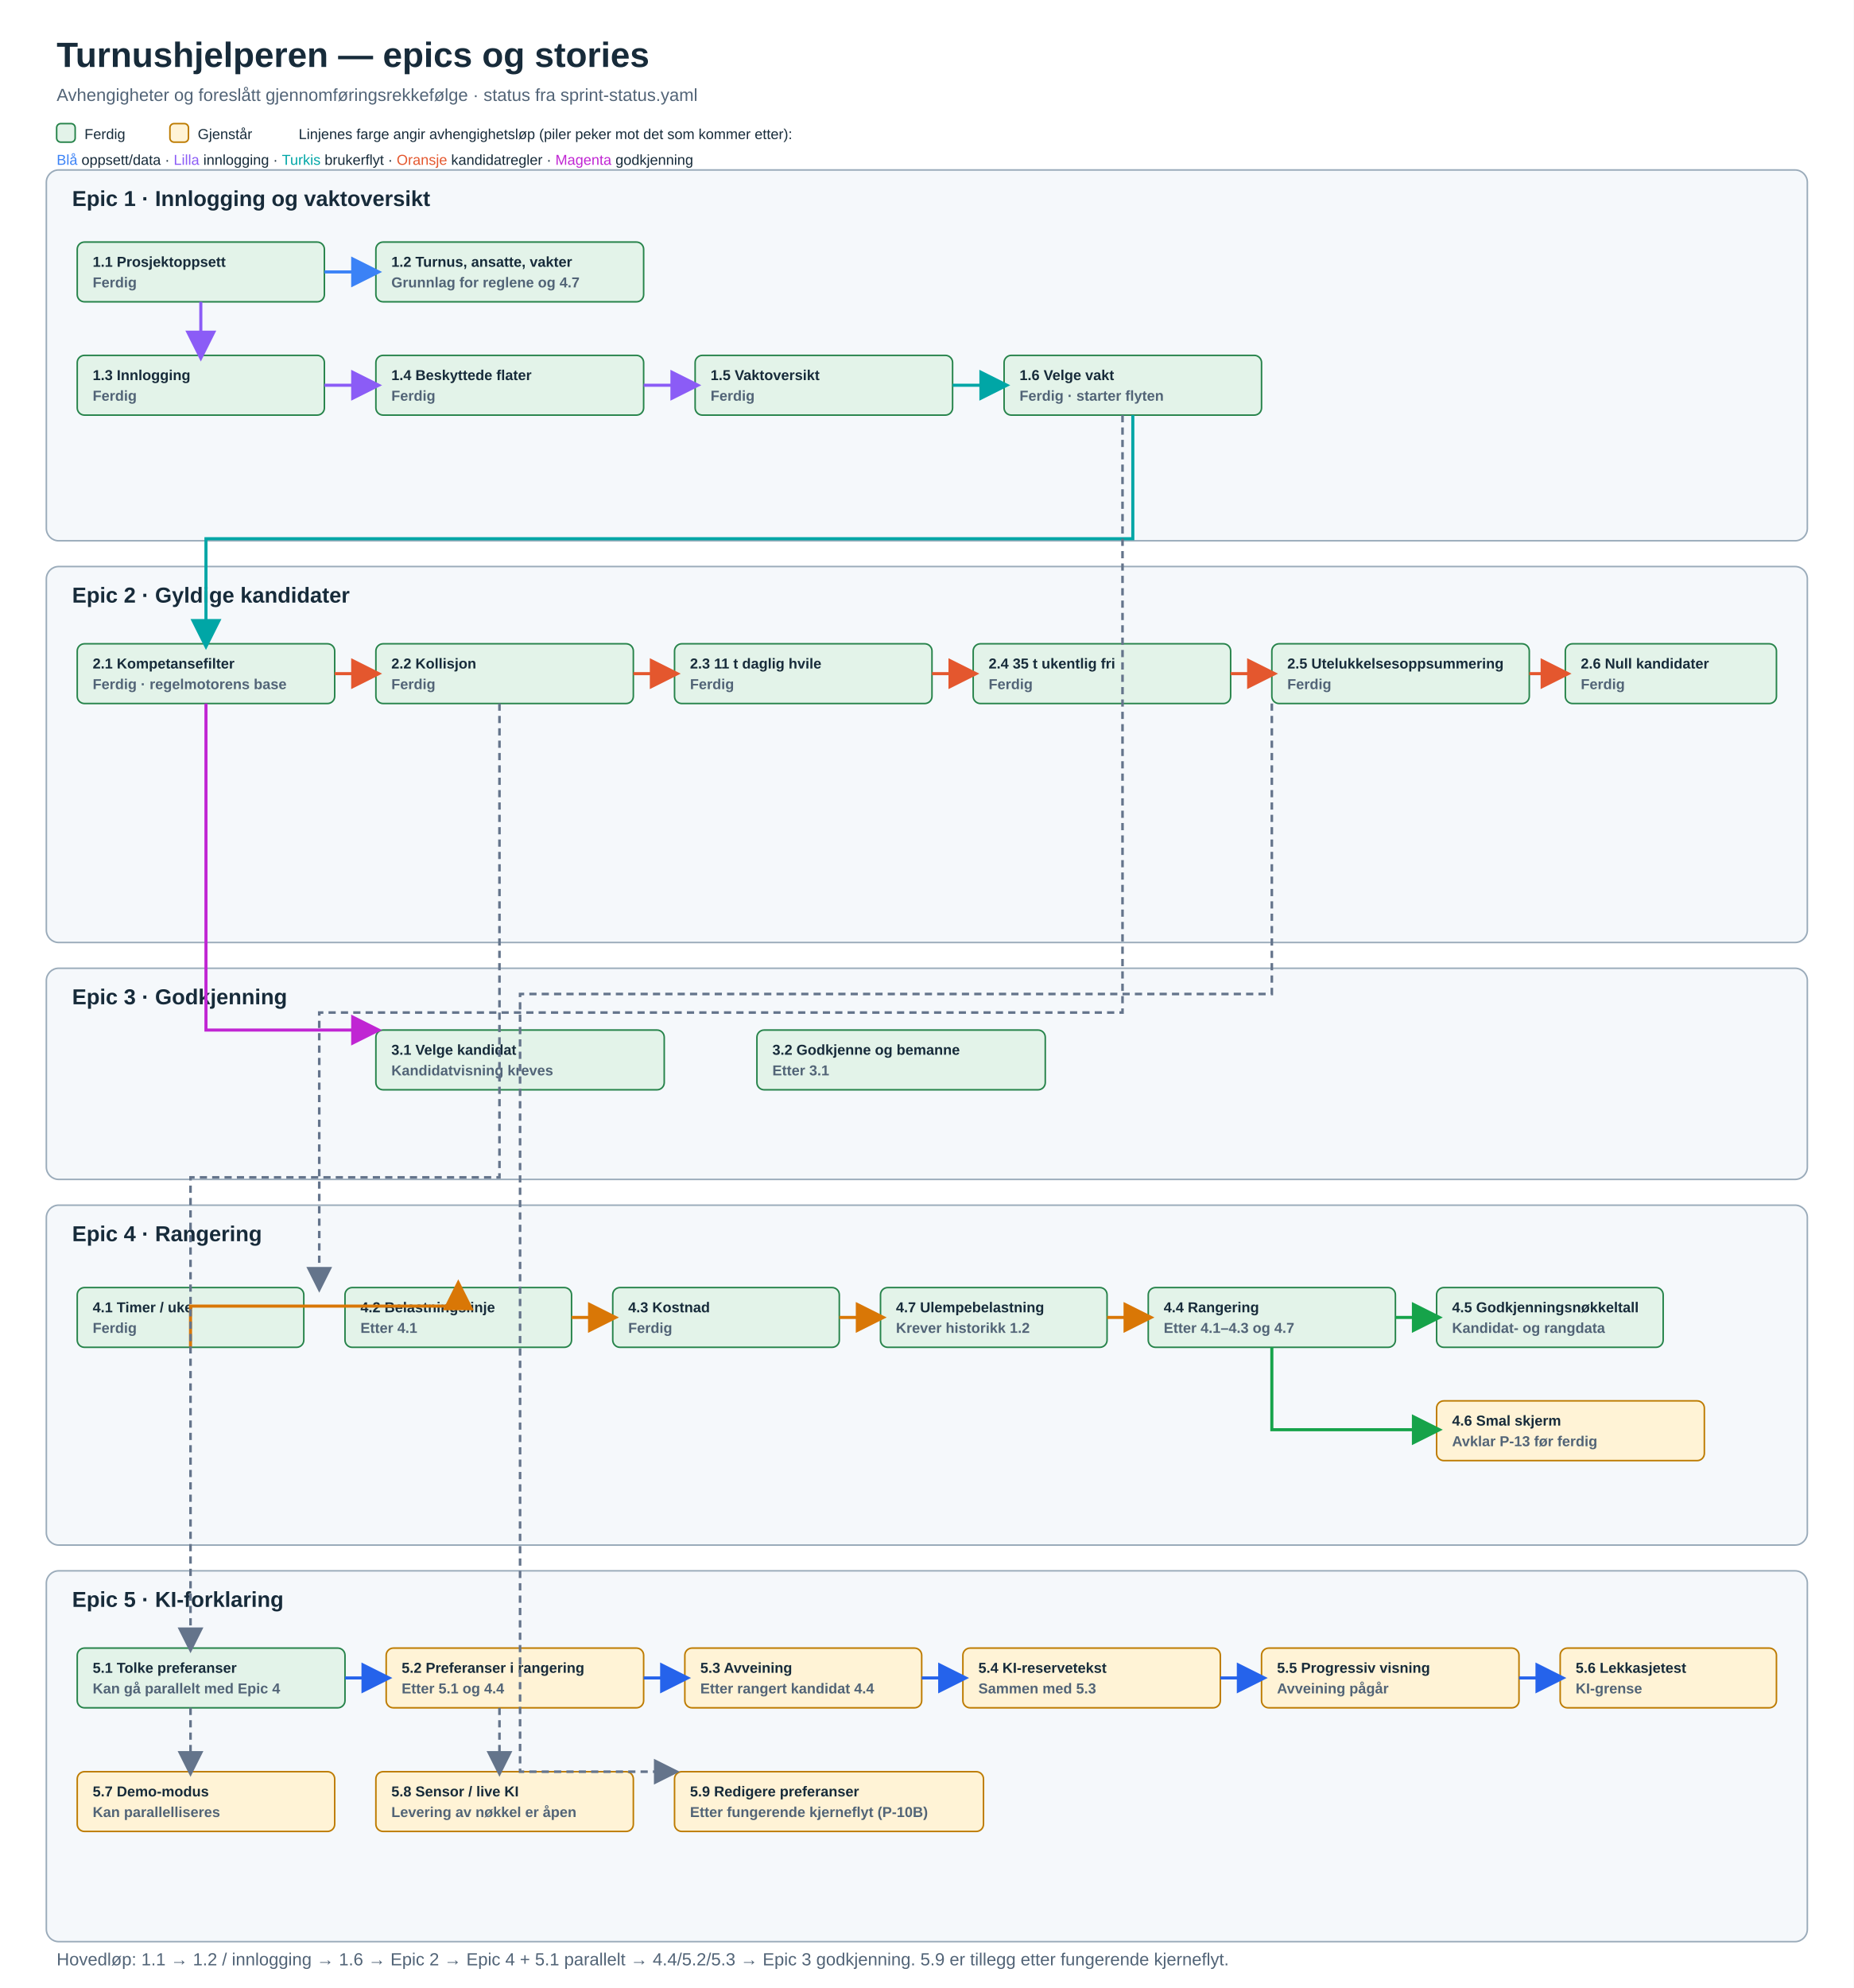
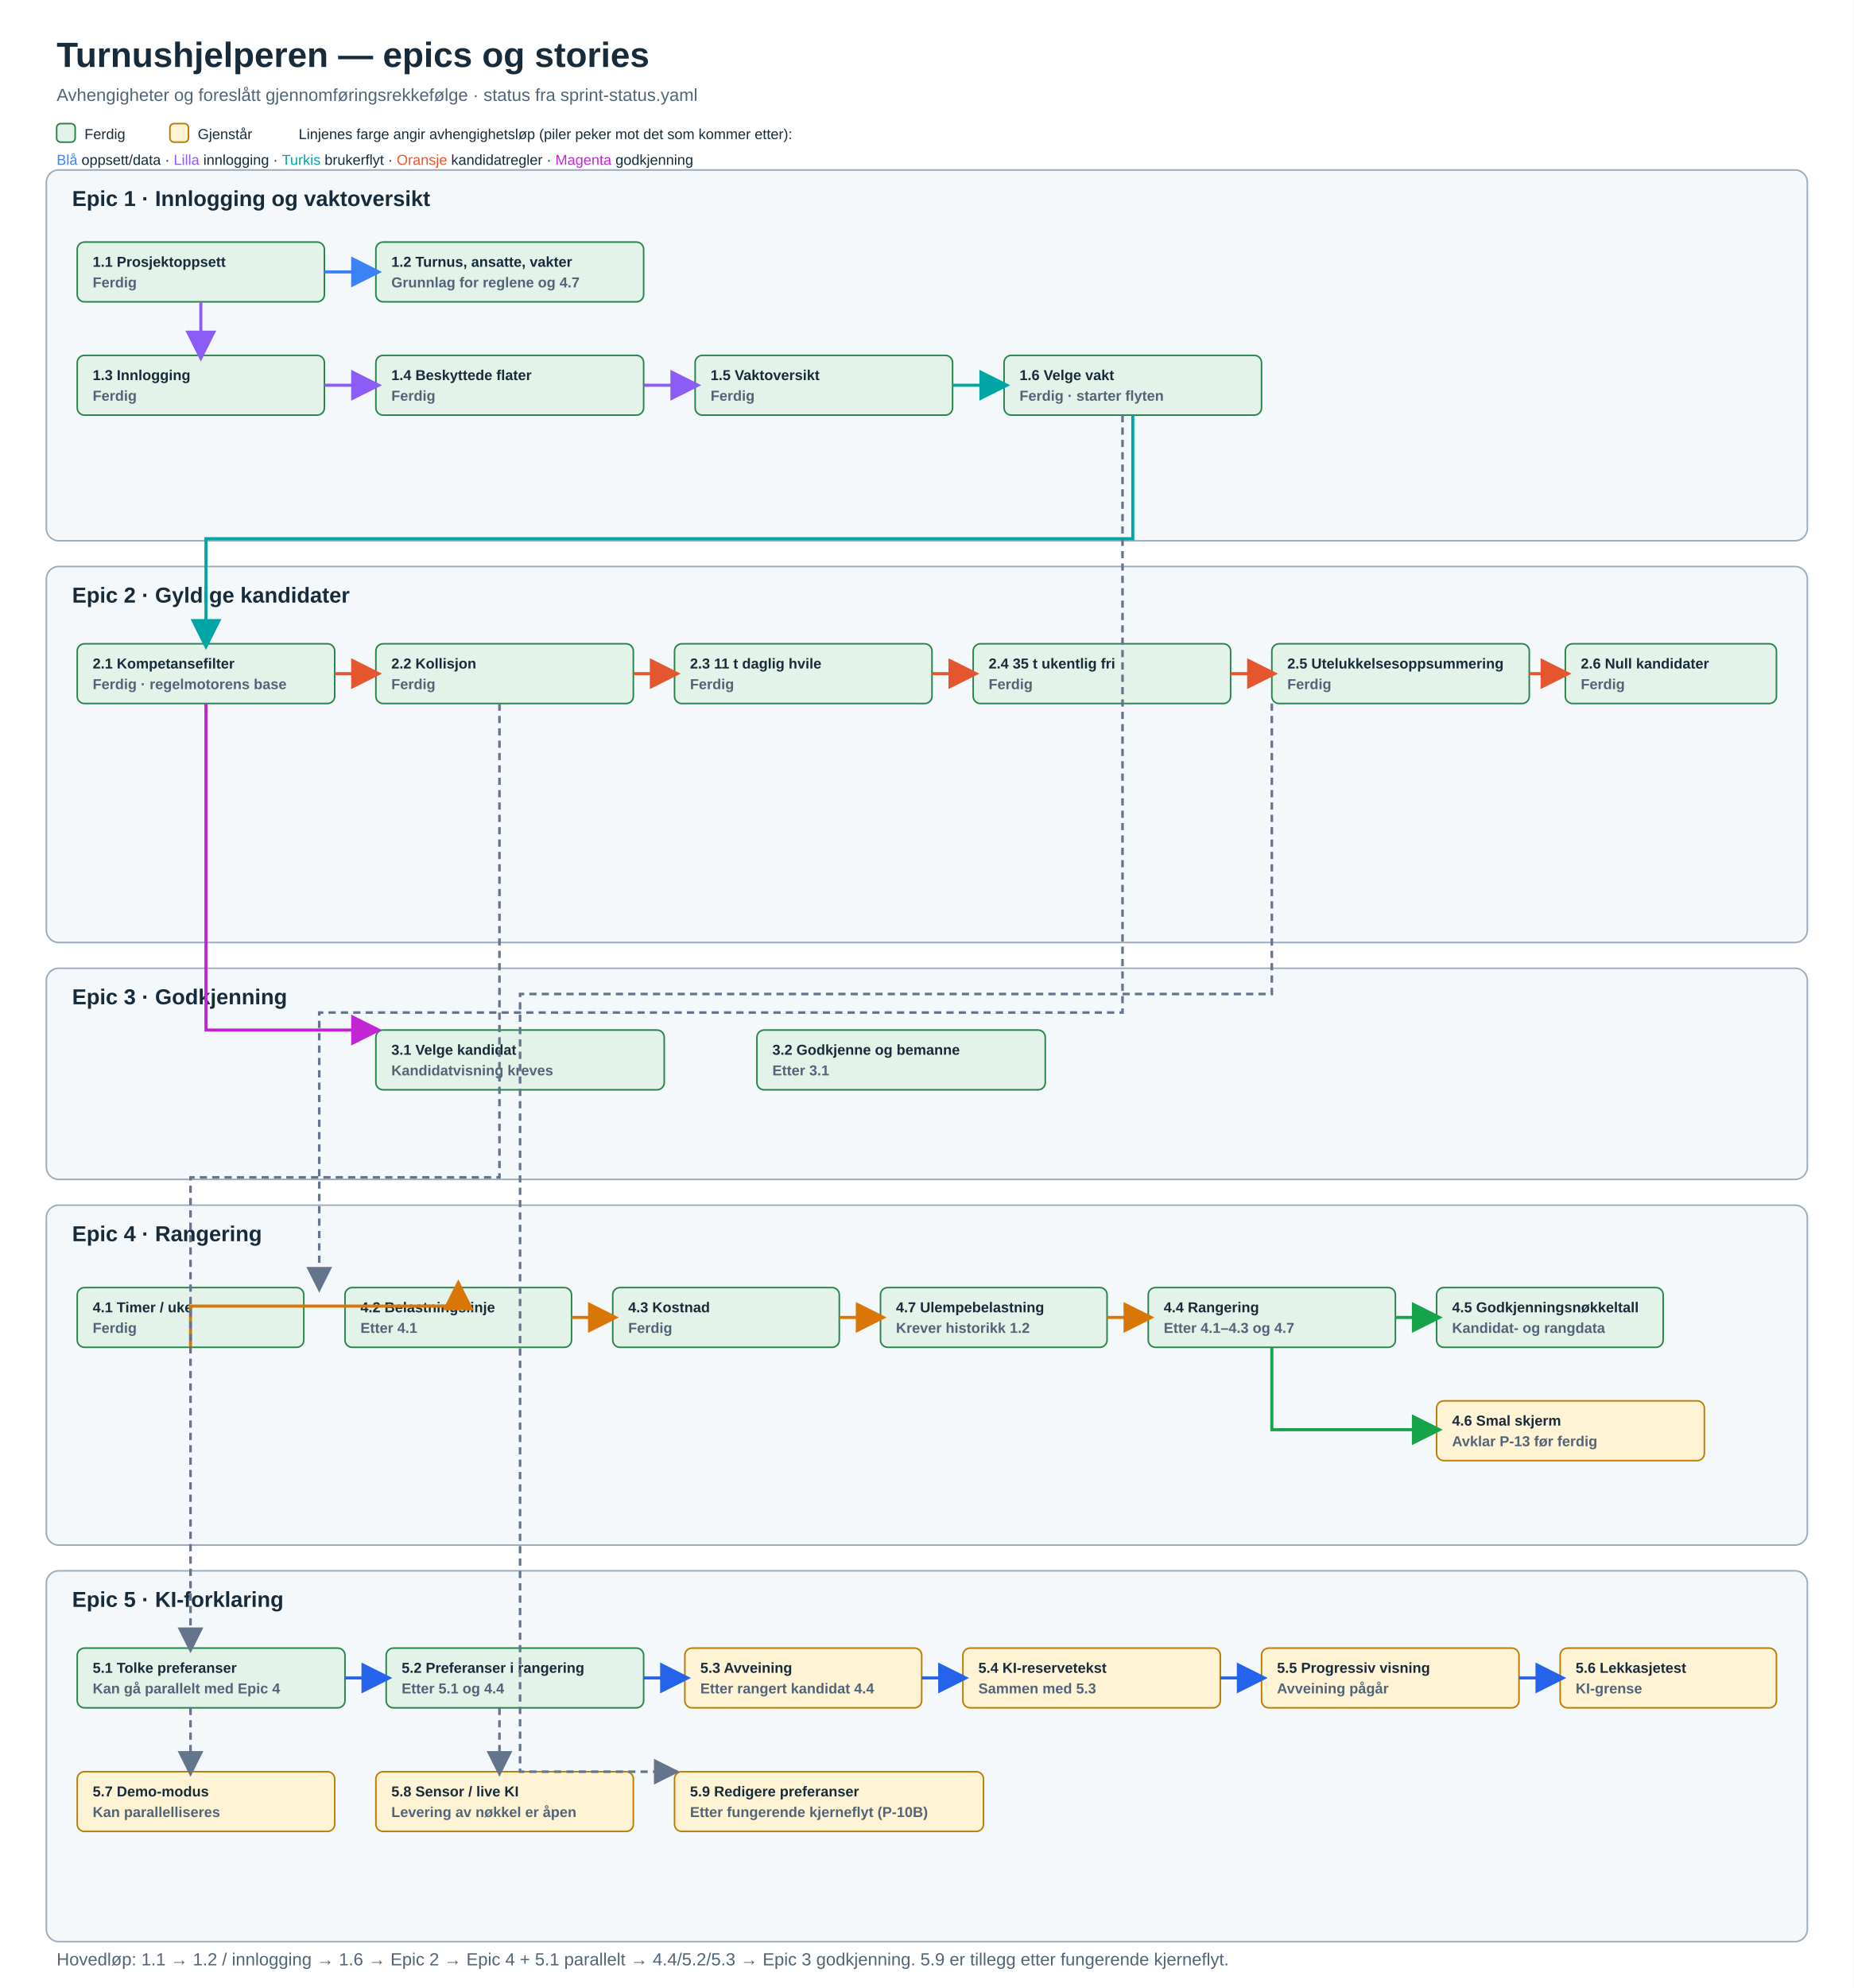
<svg xmlns="http://www.w3.org/2000/svg" viewBox="0 0 1800 1930" role="img" aria-labelledby="title desc">
  <defs>
    <marker id="arrow" markerWidth="10" markerHeight="10" refX="8" refY="5" orient="auto">
      <path d="M0 0L10 5L0 10z" fill="context-stroke" />
    </marker>
    <style>
text{font-family:Arial,sans-serif;fill:#172b3a}.title{font-size:34px;font-weight:700}.sub{font-size:17px;fill:#526477}.epic{font-size:21px;font-weight:bold}.label{font-size:14px;fill:#526477}.story{font-size:14px;font-weight:600}.edge{fill:none;stroke:#526477;stroke-width:3;marker-end:url(#arrow)}.soft{fill:none;stroke:#64748b;stroke-width:2.5;stroke-dasharray:7 5;marker-end:url(#arrow)}.c-setup{stroke:#3b82f6}.c-auth{stroke:#8b5cf6}.c-flow{stroke:#00a6a6}.c-rules{stroke:#e4572e}.c-data{stroke:#c026d3}.c-ep4{stroke:#d97706}.c-ep5{stroke:#2563eb}.c-approval{stroke:#16a34a}.c-optional{stroke:#64748b}.done{fill:#e3f3e9;stroke:#26834a;stroke-width:1.5}.todo{fill:#fff3d6;stroke:#bd7b00;stroke-width:1.5}.epbox{fill:#f5f8fb;stroke:#9aabba;stroke-width:1.5}.legend{font-size:14px}
</style>
  </defs>
  <rect width="1800" height="1930" fill="#fff" />
  <text x="55" y="65" class="title">Turnushjelperen — epics og stories</text>
  <text x="55" y="98" class="sub">Avhengigheter og foreslått gjennomføringsrekkefølge · status fra sprint-status.yaml</text>
  <rect x="55" y="120" width="18" height="18" rx="4" class="done" />
  <text x="82" y="135" class="legend">Ferdig</text>
  <rect x="165" y="120" width="18" height="18" rx="4" class="todo" />
  <text x="192" y="135" class="legend">Gjenstår</text>
  <text x="290" y="135" class="legend">Linjenes farge angir avhengighetsløp (piler peker mot det som kommer etter):</text>
  <text x="55" y="160" class="legend">
    <tspan fill="#3b82f6">Blå</tspan> oppsett/data · <tspan fill="#8b5cf6">Lilla</tspan> innlogging · <tspan fill="#00a6a6">Turkis</tspan> brukerflyt · <tspan fill="#e4572e">Oransje</tspan> kandidatregler · <tspan fill="#c026d3">Magenta</tspan> godkjenning</text>
  <text x="55" y="184" class="legend">
    <tspan fill="#d97706">Rav</tspan> rangering · <tspan fill="#2563eb">Blå</tspan> KI · <tspan fill="#16a34a">Grønn</tspan> godkjenningsflyt · <tspan fill="#64748b">Grå stiplet</tspan> parallell / betinget</text>
  <rect x="45" y="165" width="1710" height="360" rx="12" class="epbox" />
  <text x="70" y="200" class="epic">Epic 1 · Innlogging og vaktoversikt</text>
  <rect x="45" y="550" width="1710" height="365" rx="12" class="epbox" />
  <text x="70" y="585" class="epic">Epic 2 · Gyldige kandidater</text>
  <rect x="45" y="940" width="1710" height="205" rx="12" class="epbox" />
  <text x="70" y="975" class="epic">Epic 3 · Godkjenning</text>
  <rect x="45" y="1170" width="1710" height="330" rx="12" class="epbox" />
  <text x="70" y="1205" class="epic">Epic 4 · Rangering</text>
  <rect x="45" y="1525" width="1710" height="360" rx="12" class="epbox" />
  <text x="70" y="1560" class="epic">Epic 5 · KI-forklaring</text>
  <g class="story">
    <g>
      <rect x="75" y="235" width="240" height="58" rx="7" class="done" />
      <text x="90" y="259">1.1 Prosjektoppsett</text>
      <text x="90" y="279" class="label">Ferdig</text>
    </g>
    <g>
      <rect x="365" y="235" width="260" height="58" rx="7" class="done" />
      <text x="380" y="259">1.2 Turnus, ansatte, vakter</text>
      <text x="380" y="279" class="label">Grunnlag for reglene og 4.7</text>
    </g>
    <g>
      <rect x="75" y="345" width="240" height="58" rx="7" class="done" />
      <text x="90" y="369">1.3 Innlogging</text>
      <text x="90" y="389" class="label">Ferdig</text>
    </g>
    <g>
      <rect x="365" y="345" width="260" height="58" rx="7" class="done" />
      <text x="380" y="369">1.4 Beskyttede flater</text>
      <text x="380" y="389" class="label">Ferdig</text>
    </g>
    <g>
      <rect x="675" y="345" width="250" height="58" rx="7" class="done" />
      <text x="690" y="369">1.5 Vaktoversikt</text>
      <text x="690" y="389" class="label">Ferdig</text>
    </g>
    <g>
      <rect x="975" y="345" width="250" height="58" rx="7" class="done" />
      <text x="990" y="369">1.6 Velge vakt</text>
      <text x="990" y="389" class="label">Ferdig · starter flyten</text>
    </g>
    <g>
      <rect x="75" y="625" width="250" height="58" rx="7" class="done" />
      <text x="90" y="649">2.1 Kompetansefilter</text>
      <text x="90" y="669" class="label">Ferdig · regelmotorens base</text>
    </g>
    <g>
      <rect x="365" y="625" width="250" height="58" rx="7" class="done" />
      <text x="380" y="649">2.2 Kollisjon</text>
      <text x="380" y="669" class="label">Ferdig</text>
    </g>
    <g>
      <rect x="655" y="625" width="250" height="58" rx="7" class="done" />
      <text x="670" y="649">2.3 11 t daglig hvile</text>
      <text x="670" y="669" class="label">Ferdig</text>
    </g>
    <g>
      <rect x="945" y="625" width="250" height="58" rx="7" class="done" />
      <text x="960" y="649">2.4 35 t ukentlig fri</text>
      <text x="960" y="669" class="label">Ferdig</text>
    </g>
    <g>
      <rect x="1235" y="625" width="250" height="58" rx="7" class="done" />
      <text x="1250" y="649">2.5 Utelukkelsesoppsummering</text>
      <text x="1250" y="669" class="label">Ferdig</text>
    </g>
    <g>
      <rect x="1520" y="625" width="205" height="58" rx="7" class="done" />
      <text x="1535" y="649">2.6 Null kandidater</text>
      <text x="1535" y="669" class="label">Ferdig</text>
    </g>
    <g>
      <rect x="365" y="1000" width="280" height="58" rx="7" class="done" />
      <text x="380" y="1024">3.1 Velge kandidat</text>
      <text x="380" y="1044" class="label">Kandidatvisning kreves</text>
    </g>
    <g>
      <rect x="735" y="1000" width="280" height="58" rx="7" class="done" />
      <text x="750" y="1024">3.2 Godkjenne og bemanne</text>
      <text x="750" y="1044" class="label">Etter 3.1</text>
    </g>
    <g>
      <rect x="75" y="1250" width="220" height="58" rx="7" class="done" />
      <text x="90" y="1274">4.1 Timer / uke</text>
      <text x="90" y="1294" class="label">Ferdig</text>
    </g>
    <g>
      <rect x="335" y="1250" width="220" height="58" rx="7" class="done" />
      <text x="350" y="1274">4.2 Belastningslinje</text>
      <text x="350" y="1294" class="label">Etter 4.1</text>
    </g>
    <g>
      <rect x="595" y="1250" width="220" height="58" rx="7" class="done" />
      <text x="610" y="1274">4.3 Kostnad</text>
      <text x="610" y="1294" class="label">Ferdig</text>
    </g>
    <g>
      <rect x="855" y="1250" width="220" height="58" rx="7" class="done" />
      <text x="870" y="1274">4.7 Ulempebelastning</text>
      <text x="870" y="1294" class="label">Krever historikk 1.2</text>
    </g>
    <g>
      <rect x="1115" y="1250" width="240" height="58" rx="7" class="done" />
      <text x="1130" y="1274">4.4 Rangering</text>
      <text x="1130" y="1294" class="label">Etter 4.1–4.3 og 4.7</text>
    </g>
    <g>
      <rect x="1395" y="1250" width="220" height="58" rx="7" class="done" />
      <text x="1410" y="1274">4.5 Godkjenningsnøkkeltall</text>
      <text x="1410" y="1294" class="label">Kandidat- og rangdata</text>
    </g>
    <g>
      <rect x="1395" y="1360" width="260" height="58" rx="7" class="todo" />
      <text x="1410" y="1384">4.6 Smal skjerm</text>
      <text x="1410" y="1404" class="label">Avklar P-13 før ferdig</text>
    </g>
    <g>
      <rect x="75" y="1600" width="260" height="58" rx="7" class="done" />
      <text x="90" y="1624">5.1 Tolke preferanser</text>
      <text x="90" y="1644" class="label">Kan gå parallelt med Epic 4</text>
    </g>
    <g>
-       <rect x="375" y="1600" width="250" height="58" rx="7" class="todo" />
+       <rect x="375" y="1600" width="250" height="58" rx="7" class="done" />
      <text x="390" y="1624">5.2 Preferanser i rangering</text>
      <text x="390" y="1644" class="label">Etter 5.1 og 4.4</text>
    </g>
    <g>
      <rect x="665" y="1600" width="230" height="58" rx="7" class="todo" />
      <text x="680" y="1624">5.3 Avveining</text>
      <text x="680" y="1644" class="label">Etter rangert kandidat 4.4</text>
    </g>
    <g>
      <rect x="935" y="1600" width="250" height="58" rx="7" class="todo" />
      <text x="950" y="1624">5.4 KI-reservetekst</text>
      <text x="950" y="1644" class="label">Sammen med 5.3</text>
    </g>
    <g>
      <rect x="1225" y="1600" width="250" height="58" rx="7" class="todo" />
      <text x="1240" y="1624">5.5 Progressiv visning</text>
      <text x="1240" y="1644" class="label">Avveining pågår</text>
    </g>
    <g>
      <rect x="1515" y="1600" width="210" height="58" rx="7" class="todo" />
      <text x="1530" y="1624">5.6 Lekkasjetest</text>
      <text x="1530" y="1644" class="label">KI-grense</text>
    </g>
    <g>
      <rect x="75" y="1720" width="250" height="58" rx="7" class="todo" />
      <text x="90" y="1744">5.7 Demo-modus</text>
      <text x="90" y="1764" class="label">Kan parallelliseres</text>
    </g>
    <g>
      <rect x="365" y="1720" width="250" height="58" rx="7" class="todo" />
      <text x="380" y="1744">5.8 Sensor / live KI</text>
      <text x="380" y="1764" class="label">Levering av nøkkel er åpen</text>
    </g>
    <g>
      <rect x="655" y="1720" width="300" height="58" rx="7" class="todo" />
      <text x="670" y="1744">5.9 Redigere preferanser</text>
      <text x="670" y="1764" class="label">Etter fungerende kjerneflyt (P-10B)</text>
    </g>
  </g>
  <path d="M315 264h50" class="edge c-setup" />
  <path d="M195 293v52" class="edge c-auth" />
  <path d="M315 374h50" class="edge c-auth" />
  <path d="M625 374h50" class="edge c-auth" />
  <path d="M925 374h50" class="edge c-flow" />
  <path d="M1100 403v120h-900v102" class="edge c-flow" />
  <path d="M325 654h40" class="edge c-rules" />
  <path d="M615 654h40" class="edge c-rules" />
  <path d="M905 654h40" class="edge c-rules" />
  <path d="M1195 654h40" class="edge c-rules" />
  <path d="M1485 654h35" class="edge c-rules" />
  <path d="M200 683v317h165" class="edge c-data" />
  <path d="M1090 403v580h-780v267" class="soft c-optional" />
  <path d="M185 1308v-40h260v-20" class="edge c-ep4" />
  <path d="M555 1279h40" class="edge c-ep4" />
  <path d="M815 1279h40" class="edge c-ep4" />
  <path d="M1075 1279h40" class="edge c-ep4" />
  <path d="M1355 1279h40" class="edge c-approval" />
  <path d="M1235 1308v80h160" class="edge c-approval" />
  <path d="M485 683v460h-300v457" class="soft c-optional" />
  <path d="M335 1629h40" class="edge c-ep5" />
  <path d="M625 1629h40" class="edge c-ep5" />
  <path d="M895 1629h40" class="edge c-ep5" />
  <path d="M1185 1629h40" class="edge c-ep5" />
  <path d="M1475 1629h40" class="edge c-ep5" />
  <path d="M185 1658v62" class="soft c-optional" />
  <path d="M485 1658v62" class="soft c-optional" />
  <path d="M1235 683v282h-730v755h150" class="soft c-optional" />
  <text x="55" y="1908" class="sub">Hovedløp: 1.1 → 1.2 / innlogging → 1.6 → Epic 2 → Epic 4 + 5.1 parallelt → 4.4/5.2/5.3 → Epic 3 godkjenning. 5.9 er tillegg etter fungerende kjerneflyt.</text>
</svg>
